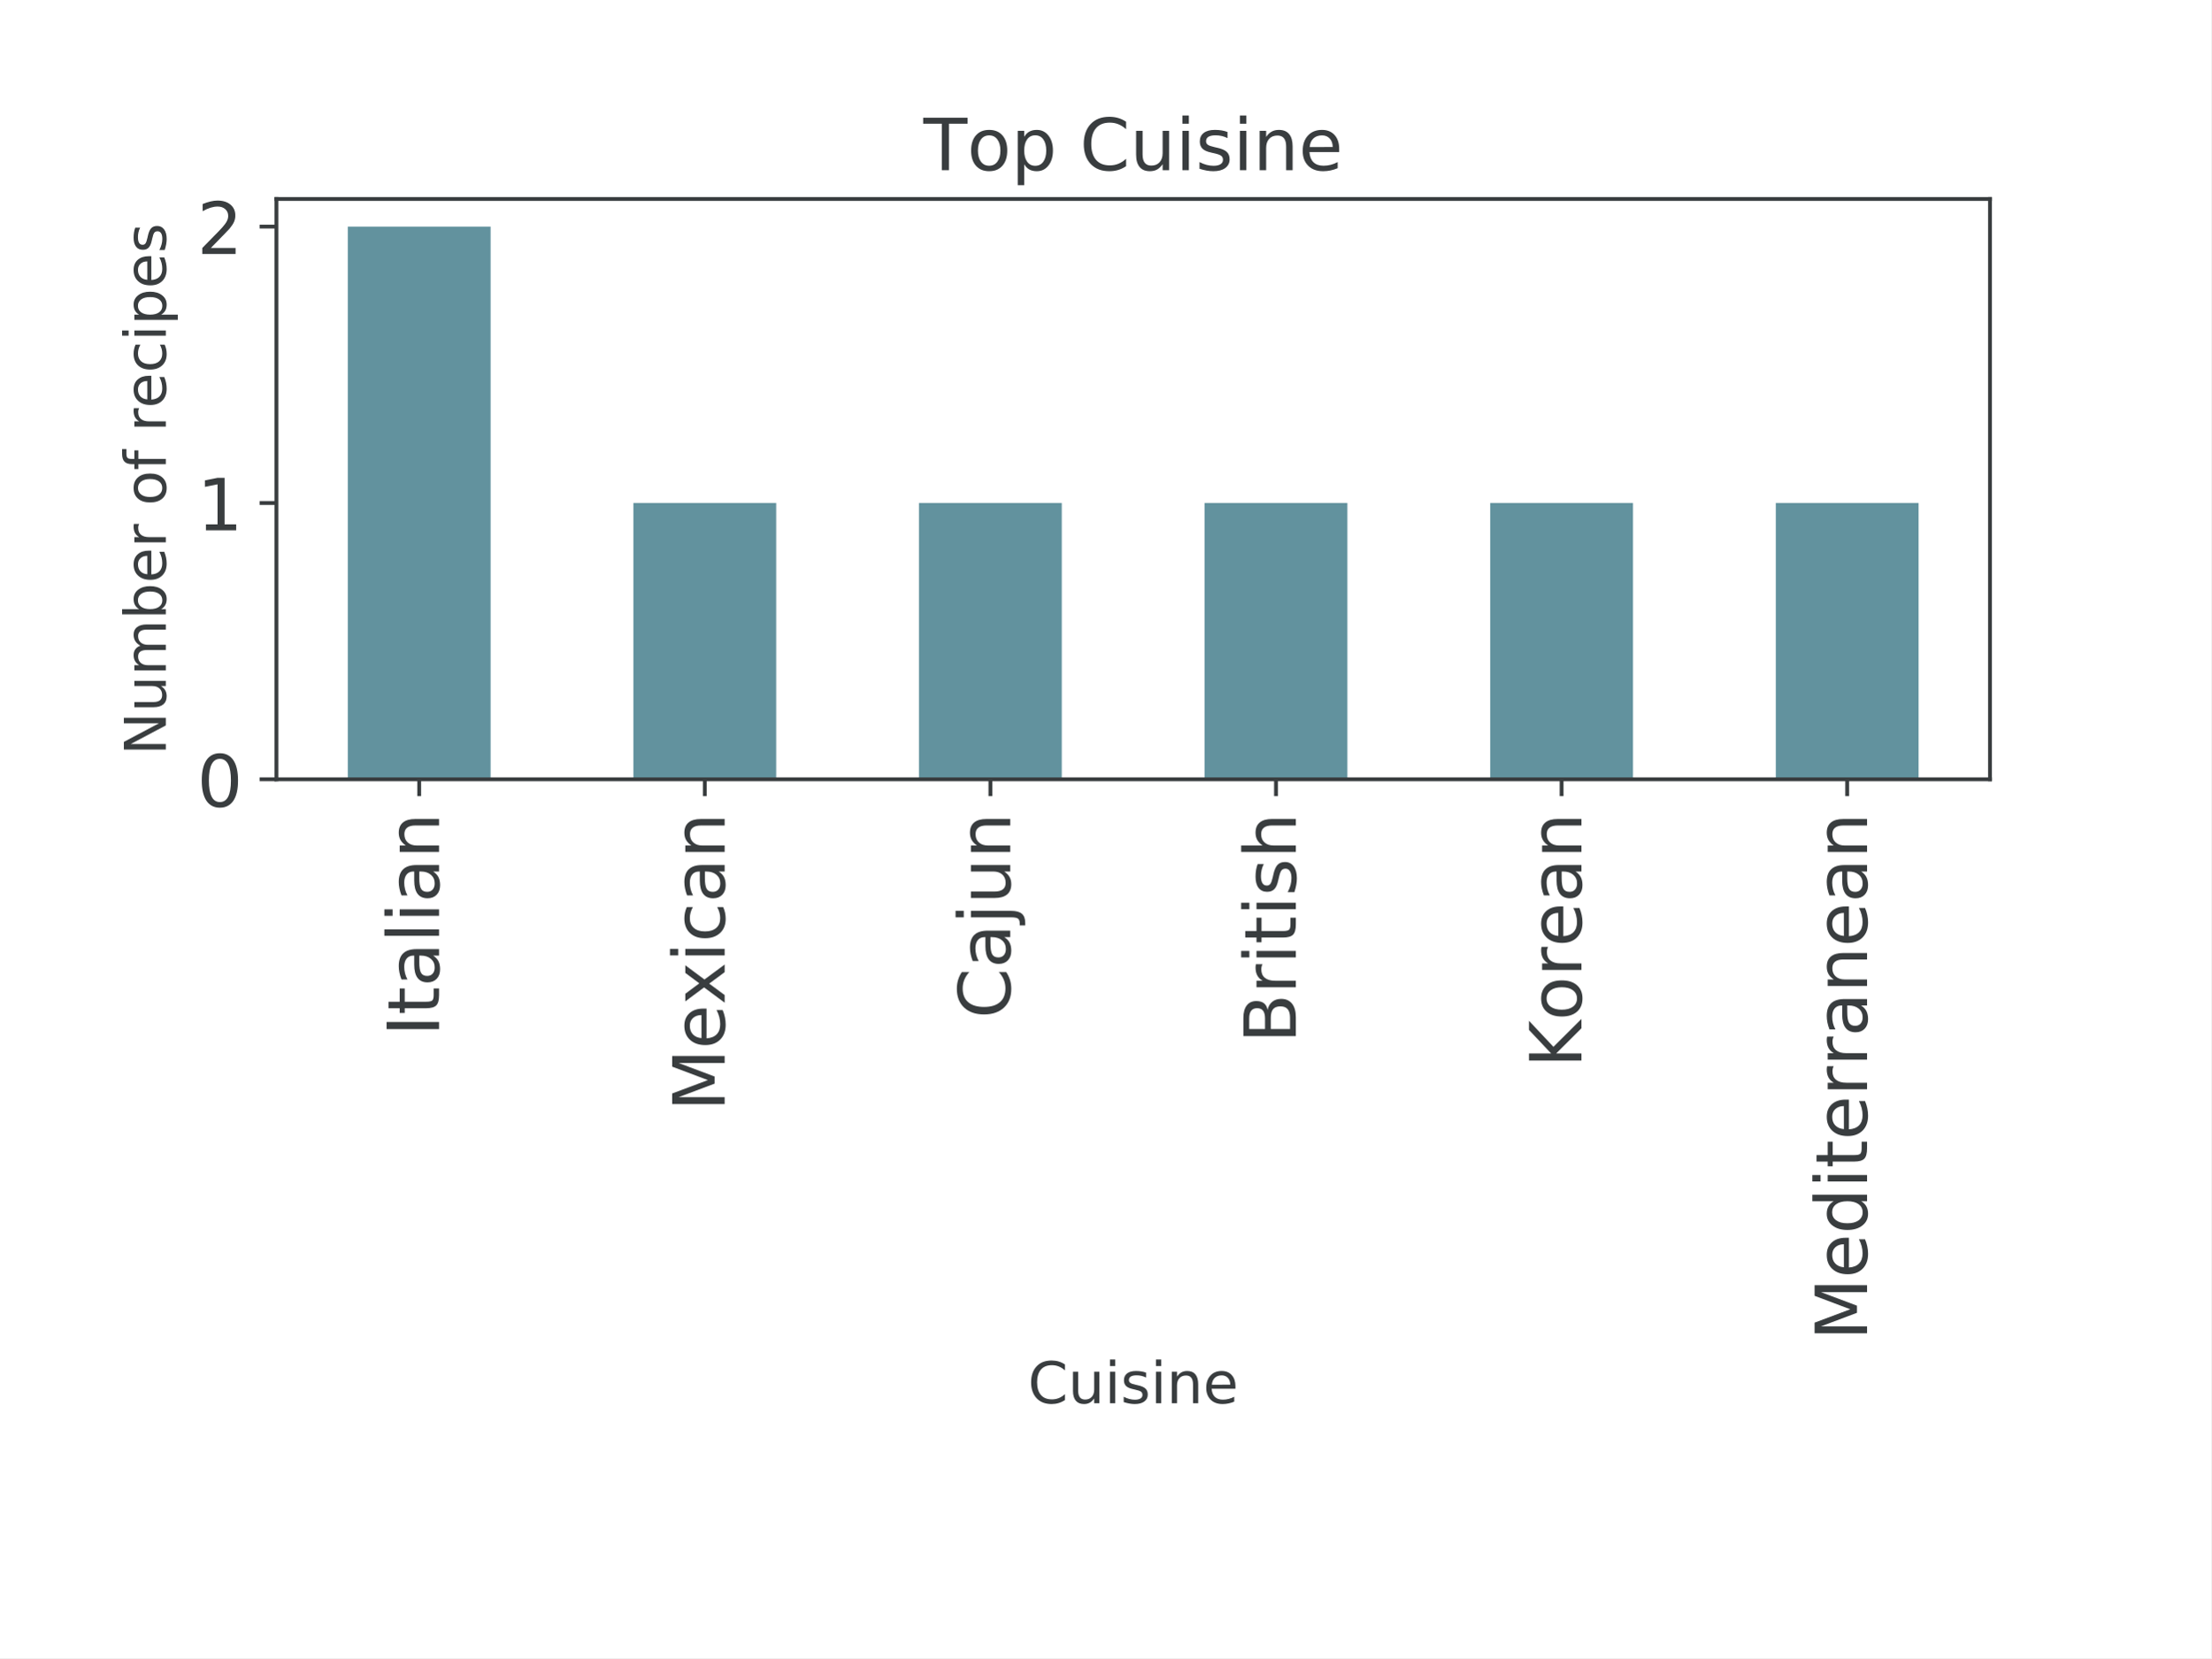
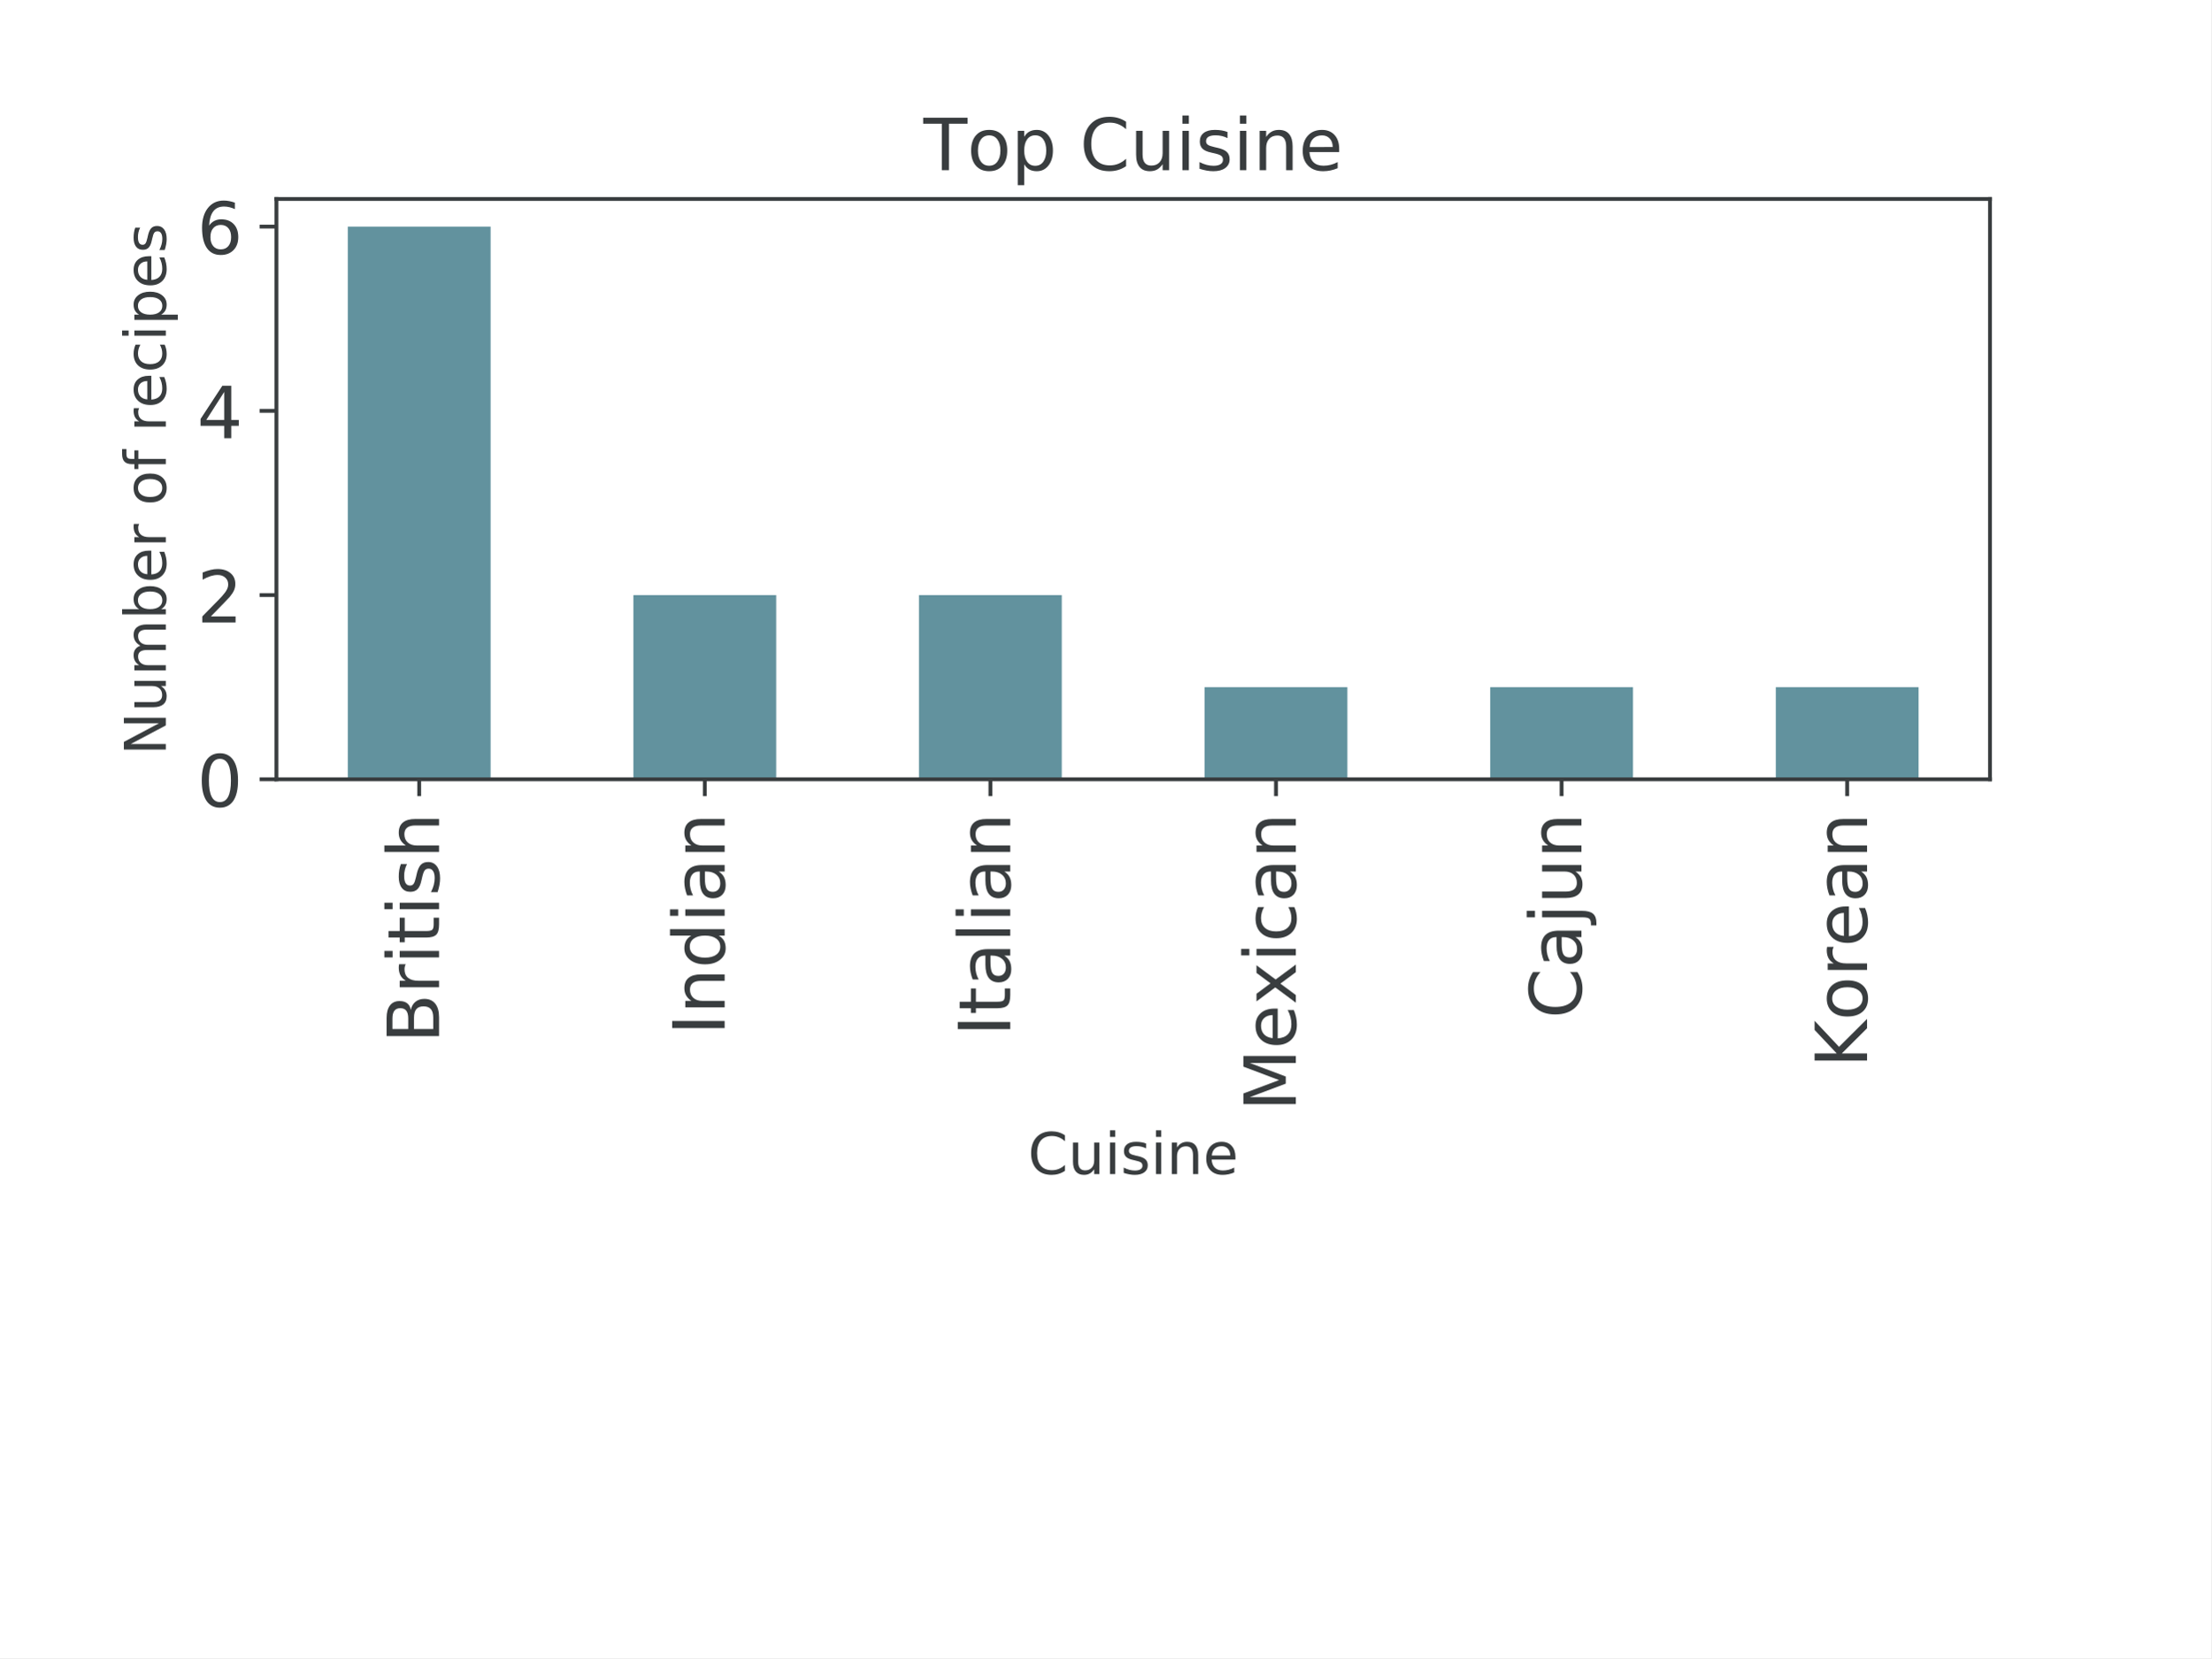
<svg xmlns="http://www.w3.org/2000/svg" xmlns:xlink="http://www.w3.org/1999/xlink" height="345.6pt" version="1.1" viewBox="0 0 460.8 345.6" width="460.8pt">
  <defs>
    <style type="text/css">
*{stroke-linecap:butt;stroke-linejoin:round;}
  </style>
  </defs>
  <g id="figure_1">
    <g id="patch_1">
      <path d="M 0 345.6  L 460.8 345.6  L 460.8 0  L 0 0  z " style="fill:#ffffff;" />
    </g>
    <g id="axes_1">
      <g id="patch_2">
        <path d="M 57.6 162.432  L 414.72 162.432  L 414.72 41.472  L 57.6 41.472  z " style="fill:#ffffff;" />
      </g>
      <g id="patch_3">
-         <path clip-path="url(#pe66b191687)" d="M 72.48 162.432  L 102.24 162.432  L 102.24 47.232  L 72.48 47.232  z " style="fill:#62929e;" />
+         <path clip-path="url(#p0318658621)" d="M 72.48 162.432  L 102.24 162.432  L 102.24 47.232  L 72.48 47.232  z " style="fill:#62929e;" />
      </g>
      <g id="patch_4">
-         <path clip-path="url(#pe66b191687)" d="M 132 162.432  L 161.76 162.432  L 161.76 104.832  L 132 104.832  z " style="fill:#62929e;" />
+         <path clip-path="url(#p0318658621)" d="M 132 162.432  L 161.76 162.432  L 161.76 124.032  L 132 124.032  z " style="fill:#62929e;" />
      </g>
      <g id="patch_5">
-         <path clip-path="url(#pe66b191687)" d="M 191.52 162.432  L 221.28 162.432  L 221.28 104.832  L 191.52 104.832  z " style="fill:#62929e;" />
+         <path clip-path="url(#p0318658621)" d="M 191.52 162.432  L 221.28 162.432  L 221.28 124.032  L 191.52 124.032  z " style="fill:#62929e;" />
      </g>
      <g id="patch_6">
-         <path clip-path="url(#pe66b191687)" d="M 251.04 162.432  L 280.8 162.432  L 280.8 104.832  L 251.04 104.832  z " style="fill:#62929e;" />
+         <path clip-path="url(#p0318658621)" d="M 251.04 162.432  L 280.8 162.432  L 280.8 143.232  L 251.04 143.232  z " style="fill:#62929e;" />
      </g>
      <g id="patch_7">
-         <path clip-path="url(#pe66b191687)" d="M 310.56 162.432  L 340.32 162.432  L 340.32 104.832  L 310.56 104.832  z " style="fill:#62929e;" />
+         <path clip-path="url(#p0318658621)" d="M 310.56 162.432  L 340.32 162.432  L 340.32 143.232  L 310.56 143.232  z " style="fill:#62929e;" />
      </g>
      <g id="patch_8">
-         <path clip-path="url(#pe66b191687)" d="M 370.08 162.432  L 399.84 162.432  L 399.84 104.832  L 370.08 104.832  z " style="fill:#62929e;" />
+         <path clip-path="url(#p0318658621)" d="M 370.08 162.432  L 399.84 162.432  L 399.84 143.232  L 370.08 143.232  z " style="fill:#62929e;" />
      </g>
      <g id="matplotlib.axis_1">
        <g id="xtick_1">
          <g id="line2d_1">
            <defs>
-               <path d="M 0 0  L 0 3.5  " id="m9b8d560c9f" style="stroke:#393d3f;stroke-width:0.8;" />
-             </defs>
-             <g>
-               <use style="fill:#393d3f;stroke:#393d3f;stroke-width:0.8;" x="87.36" xlink:href="#m9b8d560c9f" y="162.432" />
+               <path d="M 0 0  L 0 3.5  " id="m79d265da24" style="stroke:#393d3f;stroke-width:0.8;" />
+             </defs>
+             <g>
+               <use style="fill:#393d3f;stroke:#393d3f;stroke-width:0.8;" x="87.36" xlink:href="#m79d265da24" y="162.432" />
            </g>
          </g>
          <g id="text_1">
            <defs>
+               <path d="M 19.672 34.812  L 19.672 8.109  L 35.5 8.109  Q 43.453 8.109 47.281 11.406  Q 51.125 14.703 51.125 21.484  Q 51.125 28.328 47.281 31.562  Q 43.453 34.812 35.5 34.812  z M 19.672 64.797  L 19.672 42.828  L 34.281 42.828  Q 41.5 42.828 45.031 45.531  Q 48.578 48.25 48.578 53.812  Q 48.578 59.328 45.031 62.062  Q 41.5 64.797 34.281 64.797  z M 9.812 72.906  L 35.016 72.906  Q 46.297 72.906 52.391 68.219  Q 58.5 63.531 58.5 54.891  Q 58.5 48.188 55.375 44.234  Q 52.25 40.281 46.188 39.312  Q 53.469 37.75 57.5 32.781  Q 61.531 27.828 61.531 20.406  Q 61.531 10.641 54.891 5.312  Q 48.25 0 35.984 0  L 9.812 0  z " id="DejaVuSans-66" />
+               <path d="M 41.109 46.297  Q 39.594 47.172 37.812 47.578  Q 36.031 48 33.891 48  Q 26.266 48 22.188 43.047  Q 18.109 38.094 18.109 28.812  L 18.109 0  L 9.078 0  L 9.078 54.688  L 18.109 54.688  L 18.109 46.188  Q 20.953 51.172 25.484 53.578  Q 30.031 56 36.531 56  Q 37.453 56 38.578 55.875  Q 39.703 55.766 41.062 55.516  z " id="DejaVuSans-114" />
+               <path d="M 9.422 54.688  L 18.406 54.688  L 18.406 0  L 9.422 0  z M 9.422 75.984  L 18.406 75.984  L 18.406 64.594  L 9.422 64.594  z " id="DejaVuSans-105" />
+               <path d="M 18.312 70.219  L 18.312 54.688  L 36.812 54.688  L 36.812 47.703  L 18.312 47.703  L 18.312 18.016  Q 18.312 11.328 20.141 9.422  Q 21.969 7.516 27.594 7.516  L 36.812 7.516  L 36.812 0  L 27.594 0  Q 17.188 0 13.234 3.875  Q 9.281 7.766 9.281 18.016  L 9.281 47.703  L 2.688 47.703  L 2.688 54.688  L 9.281 54.688  L 9.281 70.219  z " id="DejaVuSans-116" />
+               <path d="M 44.281 53.078  L 44.281 44.578  Q 40.484 46.531 36.375 47.5  Q 32.281 48.484 27.875 48.484  Q 21.188 48.484 17.844 46.438  Q 14.5 44.391 14.5 40.281  Q 14.5 37.156 16.891 35.375  Q 19.281 33.594 26.516 31.984  L 29.594 31.297  Q 39.156 29.25 43.188 25.516  Q 47.219 21.781 47.219 15.094  Q 47.219 7.469 41.188 3.016  Q 35.156 -1.422 24.609 -1.422  Q 20.219 -1.422 15.453 -0.562  Q 10.688 0.297 5.422 2  L 5.422 11.281  Q 10.406 8.688 15.234 7.391  Q 20.062 6.109 24.812 6.109  Q 31.156 6.109 34.562 8.281  Q 37.984 10.453 37.984 14.406  Q 37.984 18.062 35.516 20.016  Q 33.062 21.969 24.703 23.781  L 21.578 24.516  Q 13.234 26.266 9.516 29.906  Q 5.812 33.547 5.812 39.891  Q 5.812 47.609 11.281 51.797  Q 16.75 56 26.812 56  Q 31.781 56 36.172 55.266  Q 40.578 54.547 44.281 53.078  z " id="DejaVuSans-115" />
+               <path d="M 54.891 33.016  L 54.891 0  L 45.906 0  L 45.906 32.719  Q 45.906 40.484 42.875 44.328  Q 39.844 48.188 33.797 48.188  Q 26.516 48.188 22.312 43.547  Q 18.109 38.922 18.109 30.906  L 18.109 0  L 9.078 0  L 9.078 75.984  L 18.109 75.984  L 18.109 46.188  Q 21.344 51.125 25.703 53.562  Q 30.078 56 35.797 56  Q 45.219 56 50.047 50.172  Q 54.891 44.344 54.891 33.016  z " id="DejaVuSans-104" />
+             </defs>
+             <g style="fill:#393d3f;" transform="translate(91.49906 217.425)rotate(-90)scale(0.15 -0.15)">
+               <use xlink:href="#DejaVuSans-66" />
+               <use x="68.604" xlink:href="#DejaVuSans-114" />
+               <use x="109.717" xlink:href="#DejaVuSans-105" />
+               <use x="137.5" xlink:href="#DejaVuSans-116" />
+               <use x="176.709" xlink:href="#DejaVuSans-105" />
+               <use x="204.492" xlink:href="#DejaVuSans-115" />
+               <use x="256.592" xlink:href="#DejaVuSans-104" />
+             </g>
+           </g>
+         </g>
+         <g id="xtick_2">
+           <g id="line2d_2">
+             <g>
+               <use style="fill:#393d3f;stroke:#393d3f;stroke-width:0.8;" x="146.88" xlink:href="#m79d265da24" y="162.432" />
+             </g>
+           </g>
+           <g id="text_2">
+             <defs>
              <path d="M 9.812 72.906  L 19.672 72.906  L 19.672 0  L 9.812 0  z " id="DejaVuSans-73" />
-               <path d="M 18.312 70.219  L 18.312 54.688  L 36.812 54.688  L 36.812 47.703  L 18.312 47.703  L 18.312 18.016  Q 18.312 11.328 20.141 9.422  Q 21.969 7.516 27.594 7.516  L 36.812 7.516  L 36.812 0  L 27.594 0  Q 17.188 0 13.234 3.875  Q 9.281 7.766 9.281 18.016  L 9.281 47.703  L 2.688 47.703  L 2.688 54.688  L 9.281 54.688  L 9.281 70.219  z " id="DejaVuSans-116" />
+               <path d="M 54.891 33.016  L 54.891 0  L 45.906 0  L 45.906 32.719  Q 45.906 40.484 42.875 44.328  Q 39.844 48.188 33.797 48.188  Q 26.516 48.188 22.312 43.547  Q 18.109 38.922 18.109 30.906  L 18.109 0  L 9.078 0  L 9.078 54.688  L 18.109 54.688  L 18.109 46.188  Q 21.344 51.125 25.703 53.562  Q 30.078 56 35.797 56  Q 45.219 56 50.047 50.172  Q 54.891 44.344 54.891 33.016  z " id="DejaVuSans-110" />
+               <path d="M 45.406 46.391  L 45.406 75.984  L 54.391 75.984  L 54.391 0  L 45.406 0  L 45.406 8.203  Q 42.578 3.328 38.25 0.953  Q 33.938 -1.422 27.875 -1.422  Q 17.969 -1.422 11.734 6.484  Q 5.516 14.406 5.516 27.297  Q 5.516 40.188 11.734 48.094  Q 17.969 56 27.875 56  Q 33.938 56 38.25 53.625  Q 42.578 51.266 45.406 46.391  z M 14.797 27.297  Q 14.797 17.391 18.875 11.75  Q 22.953 6.109 30.078 6.109  Q 37.203 6.109 41.297 11.75  Q 45.406 17.391 45.406 27.297  Q 45.406 37.203 41.297 42.844  Q 37.203 48.484 30.078 48.484  Q 22.953 48.484 18.875 42.844  Q 14.797 37.203 14.797 27.297  z " id="DejaVuSans-100" />
              <path d="M 34.281 27.484  Q 23.391 27.484 19.188 25  Q 14.984 22.516 14.984 16.5  Q 14.984 11.719 18.141 8.906  Q 21.297 6.109 26.703 6.109  Q 34.188 6.109 38.703 11.406  Q 43.219 16.703 43.219 25.484  L 43.219 27.484  z M 52.203 31.203  L 52.203 0  L 43.219 0  L 43.219 8.297  Q 40.141 3.328 35.547 0.953  Q 30.953 -1.422 24.312 -1.422  Q 15.922 -1.422 10.953 3.297  Q 6 8.016 6 15.922  Q 6 25.141 12.172 29.828  Q 18.359 34.516 30.609 34.516  L 43.219 34.516  L 43.219 35.406  Q 43.219 41.609 39.141 45  Q 35.062 48.391 27.688 48.391  Q 23 48.391 18.547 47.266  Q 14.109 46.141 10.016 43.891  L 10.016 52.203  Q 14.938 54.109 19.578 55.047  Q 24.219 56 28.609 56  Q 40.484 56 46.344 49.844  Q 52.203 43.703 52.203 31.203  z " id="DejaVuSans-97" />
+             </defs>
+             <g style="fill:#393d3f;" transform="translate(151.0191 215.7515)rotate(-90)scale(0.15 -0.15)">
+               <use xlink:href="#DejaVuSans-73" />
+               <use x="29.492" xlink:href="#DejaVuSans-110" />
+               <use x="92.871" xlink:href="#DejaVuSans-100" />
+               <use x="156.348" xlink:href="#DejaVuSans-105" />
+               <use x="184.131" xlink:href="#DejaVuSans-97" />
+               <use x="245.41" xlink:href="#DejaVuSans-110" />
+             </g>
+           </g>
+         </g>
+         <g id="xtick_3">
+           <g id="line2d_3">
+             <g>
+               <use style="fill:#393d3f;stroke:#393d3f;stroke-width:0.8;" x="206.4" xlink:href="#m79d265da24" y="162.432" />
+             </g>
+           </g>
+           <g id="text_3">
+             <defs>
              <path d="M 9.422 75.984  L 18.406 75.984  L 18.406 0  L 9.422 0  z " id="DejaVuSans-108" />
-               <path d="M 9.422 54.688  L 18.406 54.688  L 18.406 0  L 9.422 0  z M 9.422 75.984  L 18.406 75.984  L 18.406 64.594  L 9.422 64.594  z " id="DejaVuSans-105" />
-               <path d="M 54.891 33.016  L 54.891 0  L 45.906 0  L 45.906 32.719  Q 45.906 40.484 42.875 44.328  Q 39.844 48.188 33.797 48.188  Q 26.516 48.188 22.312 43.547  Q 18.109 38.922 18.109 30.906  L 18.109 0  L 9.078 0  L 9.078 54.688  L 18.109 54.688  L 18.109 46.188  Q 21.344 51.125 25.703 53.562  Q 30.078 56 35.797 56  Q 45.219 56 50.047 50.172  Q 54.891 44.344 54.891 33.016  z " id="DejaVuSans-110" />
-             </defs>
-             <g style="fill:#393d3f;" transform="translate(91.49906 215.9625)rotate(-90)scale(0.15 -0.15)">
+             </defs>
+             <g style="fill:#393d3f;" transform="translate(210.5391 215.9625)rotate(-90)scale(0.15 -0.15)">
              <use xlink:href="#DejaVuSans-73" />
              <use x="29.492" xlink:href="#DejaVuSans-116" />
              <use x="68.701" xlink:href="#DejaVuSans-97" />
              <use x="129.98" xlink:href="#DejaVuSans-108" />
              <use x="157.764" xlink:href="#DejaVuSans-105" />
              <use x="185.547" xlink:href="#DejaVuSans-97" />
              <use x="246.826" xlink:href="#DejaVuSans-110" />
            </g>
          </g>
        </g>
-         <g id="xtick_2">
-           <g id="line2d_2">
-             <g>
-               <use style="fill:#393d3f;stroke:#393d3f;stroke-width:0.8;" x="146.88" xlink:href="#m9b8d560c9f" y="162.432" />
-             </g>
-           </g>
-           <g id="text_2">
+         <g id="xtick_4">
+           <g id="line2d_4">
+             <g>
+               <use style="fill:#393d3f;stroke:#393d3f;stroke-width:0.8;" x="265.92" xlink:href="#m79d265da24" y="162.432" />
+             </g>
+           </g>
+           <g id="text_4">
            <defs>
              <path d="M 9.812 72.906  L 24.516 72.906  L 43.109 23.297  L 61.812 72.906  L 76.516 72.906  L 76.516 0  L 66.891 0  L 66.891 64.016  L 48.094 14.016  L 38.188 14.016  L 19.391 64.016  L 19.391 0  L 9.812 0  z " id="DejaVuSans-77" />
              <path d="M 56.203 29.594  L 56.203 25.203  L 14.891 25.203  Q 15.484 15.922 20.484 11.062  Q 25.484 6.203 34.422 6.203  Q 39.594 6.203 44.453 7.469  Q 49.312 8.734 54.109 11.281  L 54.109 2.781  Q 49.266 0.734 44.188 -0.344  Q 39.109 -1.422 33.891 -1.422  Q 20.797 -1.422 13.156 6.188  Q 5.516 13.812 5.516 26.812  Q 5.516 40.234 12.766 48.109  Q 20.016 56 32.328 56  Q 43.359 56 49.781 48.891  Q 56.203 41.797 56.203 29.594  z M 47.219 32.234  Q 47.125 39.594 43.094 43.984  Q 39.062 48.391 32.422 48.391  Q 24.906 48.391 20.391 44.141  Q 15.875 39.891 15.188 32.172  z " id="DejaVuSans-101" />
              <path d="M 54.891 54.688  L 35.109 28.078  L 55.906 0  L 45.312 0  L 29.391 21.484  L 13.484 0  L 2.875 0  L 24.125 28.609  L 4.688 54.688  L 15.281 54.688  L 29.781 35.203  L 44.281 54.688  z " id="DejaVuSans-120" />
              <path d="M 48.781 52.594  L 48.781 44.188  Q 44.969 46.297 41.141 47.344  Q 37.312 48.391 33.406 48.391  Q 24.656 48.391 19.812 42.844  Q 14.984 37.312 14.984 27.297  Q 14.984 17.281 19.812 11.734  Q 24.656 6.203 33.406 6.203  Q 37.312 6.203 41.141 7.25  Q 44.969 8.297 48.781 10.406  L 48.781 2.094  Q 45.016 0.344 40.984 -0.531  Q 36.969 -1.422 32.422 -1.422  Q 20.062 -1.422 12.781 6.344  Q 5.516 14.109 5.516 27.297  Q 5.516 40.672 12.859 48.328  Q 20.219 56 33.016 56  Q 37.156 56 41.109 55.141  Q 45.062 54.297 48.781 52.594  z " id="DejaVuSans-99" />
            </defs>
-             <g style="fill:#393d3f;" transform="translate(151.0191 231.5929)rotate(-90)scale(0.15 -0.15)">
+             <g style="fill:#393d3f;" transform="translate(270.0591 231.5929)rotate(-90)scale(0.15 -0.15)">
              <use xlink:href="#DejaVuSans-77" />
              <use x="86.279" xlink:href="#DejaVuSans-101" />
              <use x="147.787" xlink:href="#DejaVuSans-120" />
              <use x="206.967" xlink:href="#DejaVuSans-105" />
              <use x="234.75" xlink:href="#DejaVuSans-99" />
              <use x="289.73" xlink:href="#DejaVuSans-97" />
              <use x="351.01" xlink:href="#DejaVuSans-110" />
            </g>
          </g>
        </g>
-         <g id="xtick_3">
-           <g id="line2d_3">
-             <g>
-               <use style="fill:#393d3f;stroke:#393d3f;stroke-width:0.8;" x="206.4" xlink:href="#m9b8d560c9f" y="162.432" />
-             </g>
-           </g>
-           <g id="text_3">
+         <g id="xtick_5">
+           <g id="line2d_5">
+             <g>
+               <use style="fill:#393d3f;stroke:#393d3f;stroke-width:0.8;" x="325.44" xlink:href="#m79d265da24" y="162.432" />
+             </g>
+           </g>
+           <g id="text_5">
            <defs>
              <path d="M 64.406 67.281  L 64.406 56.891  Q 59.422 61.531 53.781 63.812  Q 48.141 66.109 41.797 66.109  Q 29.297 66.109 22.656 58.469  Q 16.016 50.828 16.016 36.375  Q 16.016 21.969 22.656 14.328  Q 29.297 6.688 41.797 6.688  Q 48.141 6.688 53.781 8.984  Q 59.422 11.281 64.406 15.922  L 64.406 5.609  Q 59.234 2.094 53.438 0.328  Q 47.656 -1.422 41.219 -1.422  Q 24.656 -1.422 15.125 8.703  Q 5.609 18.844 5.609 36.375  Q 5.609 53.953 15.125 64.078  Q 24.656 74.219 41.219 74.219  Q 47.75 74.219 53.531 72.484  Q 59.328 70.75 64.406 67.281  z " id="DejaVuSans-67" />
              <path d="M 9.422 54.688  L 18.406 54.688  L 18.406 -0.984  Q 18.406 -11.422 14.422 -16.109  Q 10.453 -20.797 1.609 -20.797  L -1.812 -20.797  L -1.812 -13.188  L 0.594 -13.188  Q 5.719 -13.188 7.562 -10.812  Q 9.422 -8.453 9.422 -0.984  z M 9.422 75.984  L 18.406 75.984  L 18.406 64.594  L 9.422 64.594  z " id="DejaVuSans-106" />
              <path d="M 8.5 21.578  L 8.5 54.688  L 17.484 54.688  L 17.484 21.922  Q 17.484 14.156 20.5 10.266  Q 23.531 6.391 29.594 6.391  Q 36.859 6.391 41.078 11.031  Q 45.312 15.672 45.312 23.688  L 45.312 54.688  L 54.297 54.688  L 54.297 0  L 45.312 0  L 45.312 8.406  Q 42.047 3.422 37.719 1  Q 33.406 -1.422 27.688 -1.422  Q 18.266 -1.422 13.375 4.438  Q 8.5 10.297 8.5 21.578  z M 31.109 56  z " id="DejaVuSans-117" />
            </defs>
-             <g style="fill:#393d3f;" transform="translate(210.5391 212.2781)rotate(-90)scale(0.15 -0.15)">
+             <g style="fill:#393d3f;" transform="translate(329.5791 212.2781)rotate(-90)scale(0.15 -0.15)">
              <use xlink:href="#DejaVuSans-67" />
              <use x="69.824" xlink:href="#DejaVuSans-97" />
              <use x="131.104" xlink:href="#DejaVuSans-106" />
              <use x="158.887" xlink:href="#DejaVuSans-117" />
              <use x="222.266" xlink:href="#DejaVuSans-110" />
            </g>
          </g>
        </g>
-         <g id="xtick_4">
-           <g id="line2d_4">
-             <g>
-               <use style="fill:#393d3f;stroke:#393d3f;stroke-width:0.8;" x="265.92" xlink:href="#m9b8d560c9f" y="162.432" />
-             </g>
-           </g>
-           <g id="text_4">
-             <defs>
-               <path d="M 19.672 34.812  L 19.672 8.109  L 35.5 8.109  Q 43.453 8.109 47.281 11.406  Q 51.125 14.703 51.125 21.484  Q 51.125 28.328 47.281 31.562  Q 43.453 34.812 35.5 34.812  z M 19.672 64.797  L 19.672 42.828  L 34.281 42.828  Q 41.5 42.828 45.031 45.531  Q 48.578 48.25 48.578 53.812  Q 48.578 59.328 45.031 62.062  Q 41.5 64.797 34.281 64.797  z M 9.812 72.906  L 35.016 72.906  Q 46.297 72.906 52.391 68.219  Q 58.5 63.531 58.5 54.891  Q 58.5 48.188 55.375 44.234  Q 52.25 40.281 46.188 39.312  Q 53.469 37.75 57.5 32.781  Q 61.531 27.828 61.531 20.406  Q 61.531 10.641 54.891 5.312  Q 48.25 0 35.984 0  L 9.812 0  z " id="DejaVuSans-66" />
-               <path d="M 41.109 46.297  Q 39.594 47.172 37.812 47.578  Q 36.031 48 33.891 48  Q 26.266 48 22.188 43.047  Q 18.109 38.094 18.109 28.812  L 18.109 0  L 9.078 0  L 9.078 54.688  L 18.109 54.688  L 18.109 46.188  Q 20.953 51.172 25.484 53.578  Q 30.031 56 36.531 56  Q 37.453 56 38.578 55.875  Q 39.703 55.766 41.062 55.516  z " id="DejaVuSans-114" />
-               <path d="M 44.281 53.078  L 44.281 44.578  Q 40.484 46.531 36.375 47.5  Q 32.281 48.484 27.875 48.484  Q 21.188 48.484 17.844 46.438  Q 14.5 44.391 14.5 40.281  Q 14.5 37.156 16.891 35.375  Q 19.281 33.594 26.516 31.984  L 29.594 31.297  Q 39.156 29.25 43.188 25.516  Q 47.219 21.781 47.219 15.094  Q 47.219 7.469 41.188 3.016  Q 35.156 -1.422 24.609 -1.422  Q 20.219 -1.422 15.453 -0.562  Q 10.688 0.297 5.422 2  L 5.422 11.281  Q 10.406 8.688 15.234 7.391  Q 20.062 6.109 24.812 6.109  Q 31.156 6.109 34.562 8.281  Q 37.984 10.453 37.984 14.406  Q 37.984 18.062 35.516 20.016  Q 33.062 21.969 24.703 23.781  L 21.578 24.516  Q 13.234 26.266 9.516 29.906  Q 5.812 33.547 5.812 39.891  Q 5.812 47.609 11.281 51.797  Q 16.75 56 26.812 56  Q 31.781 56 36.172 55.266  Q 40.578 54.547 44.281 53.078  z " id="DejaVuSans-115" />
-               <path d="M 54.891 33.016  L 54.891 0  L 45.906 0  L 45.906 32.719  Q 45.906 40.484 42.875 44.328  Q 39.844 48.188 33.797 48.188  Q 26.516 48.188 22.312 43.547  Q 18.109 38.922 18.109 30.906  L 18.109 0  L 9.078 0  L 9.078 75.984  L 18.109 75.984  L 18.109 46.188  Q 21.344 51.125 25.703 53.562  Q 30.078 56 35.797 56  Q 45.219 56 50.047 50.172  Q 54.891 44.344 54.891 33.016  z " id="DejaVuSans-104" />
-             </defs>
-             <g style="fill:#393d3f;" transform="translate(270.0591 217.425)rotate(-90)scale(0.15 -0.15)">
-               <use xlink:href="#DejaVuSans-66" />
-               <use x="68.604" xlink:href="#DejaVuSans-114" />
-               <use x="109.717" xlink:href="#DejaVuSans-105" />
-               <use x="137.5" xlink:href="#DejaVuSans-116" />
-               <use x="176.709" xlink:href="#DejaVuSans-105" />
-               <use x="204.492" xlink:href="#DejaVuSans-115" />
-               <use x="256.592" xlink:href="#DejaVuSans-104" />
-             </g>
-           </g>
-         </g>
-         <g id="xtick_5">
-           <g id="line2d_5">
-             <g>
-               <use style="fill:#393d3f;stroke:#393d3f;stroke-width:0.8;" x="325.44" xlink:href="#m9b8d560c9f" y="162.432" />
-             </g>
-           </g>
-           <g id="text_5">
+         <g id="xtick_6">
+           <g id="line2d_6">
+             <g>
+               <use style="fill:#393d3f;stroke:#393d3f;stroke-width:0.8;" x="384.96" xlink:href="#m79d265da24" y="162.432" />
+             </g>
+           </g>
+           <g id="text_6">
            <defs>
              <path d="M 9.812 72.906  L 19.672 72.906  L 19.672 42.094  L 52.391 72.906  L 65.094 72.906  L 28.906 38.922  L 67.672 0  L 54.688 0  L 19.672 35.109  L 19.672 0  L 9.812 0  z " id="DejaVuSans-75" />
              <path d="M 30.609 48.391  Q 23.391 48.391 19.188 42.75  Q 14.984 37.109 14.984 27.297  Q 14.984 17.484 19.156 11.844  Q 23.344 6.203 30.609 6.203  Q 37.797 6.203 41.984 11.859  Q 46.188 17.531 46.188 27.297  Q 46.188 37.016 41.984 42.703  Q 37.797 48.391 30.609 48.391  z M 30.609 56  Q 42.328 56 49.016 48.375  Q 55.719 40.766 55.719 27.297  Q 55.719 13.875 49.016 6.219  Q 42.328 -1.422 30.609 -1.422  Q 18.844 -1.422 12.172 6.219  Q 5.516 13.875 5.516 27.297  Q 5.516 40.766 12.172 48.375  Q 18.844 56 30.609 56  z " id="DejaVuSans-111" />
            </defs>
-             <g style="fill:#393d3f;" transform="translate(329.5791 222.525)rotate(-90)scale(0.15 -0.15)">
+             <g style="fill:#393d3f;" transform="translate(389.0991 222.525)rotate(-90)scale(0.15 -0.15)">
              <use xlink:href="#DejaVuSans-75" />
              <use x="65.498" xlink:href="#DejaVuSans-111" />
              <use x="126.68" xlink:href="#DejaVuSans-114" />
              <use x="167.762" xlink:href="#DejaVuSans-101" />
              <use x="229.285" xlink:href="#DejaVuSans-97" />
              <use x="290.564" xlink:href="#DejaVuSans-110" />
            </g>
          </g>
        </g>
-         <g id="xtick_6">
-           <g id="line2d_6">
-             <g>
-               <use style="fill:#393d3f;stroke:#393d3f;stroke-width:0.8;" x="384.96" xlink:href="#m9b8d560c9f" y="162.432" />
-             </g>
-           </g>
-           <g id="text_6">
-             <defs>
-               <path d="M 45.406 46.391  L 45.406 75.984  L 54.391 75.984  L 54.391 0  L 45.406 0  L 45.406 8.203  Q 42.578 3.328 38.25 0.953  Q 33.938 -1.422 27.875 -1.422  Q 17.969 -1.422 11.734 6.484  Q 5.516 14.406 5.516 27.297  Q 5.516 40.188 11.734 48.094  Q 17.969 56 27.875 56  Q 33.938 56 38.25 53.625  Q 42.578 51.266 45.406 46.391  z M 14.797 27.297  Q 14.797 17.391 18.875 11.75  Q 22.953 6.109 30.078 6.109  Q 37.203 6.109 41.297 11.75  Q 45.406 17.391 45.406 27.297  Q 45.406 37.203 41.297 42.844  Q 37.203 48.484 30.078 48.484  Q 22.953 48.484 18.875 42.844  Q 14.797 37.203 14.797 27.297  z " id="DejaVuSans-100" />
-             </defs>
-             <g style="fill:#393d3f;" transform="translate(389.0991 279.3609)rotate(-90)scale(0.15 -0.15)">
-               <use xlink:href="#DejaVuSans-77" />
-               <use x="86.279" xlink:href="#DejaVuSans-101" />
-               <use x="147.803" xlink:href="#DejaVuSans-100" />
-               <use x="211.279" xlink:href="#DejaVuSans-105" />
-               <use x="239.062" xlink:href="#DejaVuSans-116" />
-               <use x="278.271" xlink:href="#DejaVuSans-101" />
-               <use x="339.795" xlink:href="#DejaVuSans-114" />
-               <use x="380.893" xlink:href="#DejaVuSans-114" />
-               <use x="422.006" xlink:href="#DejaVuSans-97" />
-               <use x="483.285" xlink:href="#DejaVuSans-110" />
-               <use x="546.664" xlink:href="#DejaVuSans-101" />
-               <use x="608.188" xlink:href="#DejaVuSans-97" />
-               <use x="669.467" xlink:href="#DejaVuSans-110" />
-             </g>
-           </g>
-         </g>
        <g id="text_7">
-           <g style="fill:#393d3f;" transform="translate(214.2141 292.479)scale(0.12 -0.12)">
+           <g style="fill:#393d3f;" transform="translate(214.2141 244.7111)scale(0.12 -0.12)">
            <use xlink:href="#DejaVuSans-67" />
            <use x="69.824" xlink:href="#DejaVuSans-117" />
            <use x="133.203" xlink:href="#DejaVuSans-105" />
            <use x="160.986" xlink:href="#DejaVuSans-115" />
            <use x="213.086" xlink:href="#DejaVuSans-105" />
            <use x="240.869" xlink:href="#DejaVuSans-110" />
            <use x="304.248" xlink:href="#DejaVuSans-101" />
          </g>
        </g>
      </g>
      <g id="matplotlib.axis_2">
        <g id="ytick_1">
          <g id="line2d_7">
            <defs>
-               <path d="M 0 0  L -3.5 0  " id="m266a6a299f" style="stroke:#393d3f;stroke-width:0.8;" />
-             </defs>
-             <g>
-               <use style="fill:#393d3f;stroke:#393d3f;stroke-width:0.8;" x="57.6" xlink:href="#m266a6a299f" y="162.432" />
+               <path d="M 0 0  L -3.5 0  " id="m7245c2ff0e" style="stroke:#393d3f;stroke-width:0.8;" />
+             </defs>
+             <g>
+               <use style="fill:#393d3f;stroke:#393d3f;stroke-width:0.8;" x="57.6" xlink:href="#m7245c2ff0e" y="162.432" />
            </g>
          </g>
          <g id="text_8">
            <defs>
              <path d="M 31.781 66.406  Q 24.172 66.406 20.328 58.906  Q 16.5 51.422 16.5 36.375  Q 16.5 21.391 20.328 13.891  Q 24.172 6.391 31.781 6.391  Q 39.453 6.391 43.281 13.891  Q 47.125 21.391 47.125 36.375  Q 47.125 51.422 43.281 58.906  Q 39.453 66.406 31.781 66.406  z M 31.781 74.219  Q 44.047 74.219 50.516 64.516  Q 56.984 54.828 56.984 36.375  Q 56.984 17.969 50.516 8.266  Q 44.047 -1.422 31.781 -1.422  Q 19.531 -1.422 13.062 8.266  Q 6.594 17.969 6.594 36.375  Q 6.594 54.828 13.062 64.516  Q 19.531 74.219 31.781 74.219  z " id="DejaVuSans-48" />
            </defs>
            <g style="fill:#393d3f;" transform="translate(41.05625 168.1308)scale(0.15 -0.15)">
              <use xlink:href="#DejaVuSans-48" />
            </g>
          </g>
        </g>
        <g id="ytick_2">
          <g id="line2d_8">
            <g>
-               <use style="fill:#393d3f;stroke:#393d3f;stroke-width:0.8;" x="57.6" xlink:href="#m266a6a299f" y="104.832" />
+               <use style="fill:#393d3f;stroke:#393d3f;stroke-width:0.8;" x="57.6" xlink:href="#m7245c2ff0e" y="124.032" />
            </g>
          </g>
          <g id="text_9">
            <defs>
-               <path d="M 12.406 8.297  L 28.516 8.297  L 28.516 63.922  L 10.984 60.406  L 10.984 69.391  L 28.422 72.906  L 38.281 72.906  L 38.281 8.297  L 54.391 8.297  L 54.391 0  L 12.406 0  z " id="DejaVuSans-49" />
-             </defs>
-             <g style="fill:#393d3f;" transform="translate(41.05625 110.5308)scale(0.15 -0.15)">
-               <use xlink:href="#DejaVuSans-49" />
+               <path d="M 19.188 8.297  L 53.609 8.297  L 53.609 0  L 7.328 0  L 7.328 8.297  Q 12.938 14.109 22.625 23.891  Q 32.328 33.688 34.812 36.531  Q 39.547 41.844 41.422 45.531  Q 43.312 49.219 43.312 52.781  Q 43.312 58.594 39.234 62.25  Q 35.156 65.922 28.609 65.922  Q 23.969 65.922 18.812 64.312  Q 13.672 62.703 7.812 59.422  L 7.812 69.391  Q 13.766 71.781 18.938 73  Q 24.125 74.219 28.422 74.219  Q 39.75 74.219 46.484 68.547  Q 53.219 62.891 53.219 53.422  Q 53.219 48.922 51.531 44.891  Q 49.859 40.875 45.406 35.406  Q 44.188 33.984 37.641 27.219  Q 31.109 20.453 19.188 8.297  z " id="DejaVuSans-50" />
+             </defs>
+             <g style="fill:#393d3f;" transform="translate(41.05625 129.7308)scale(0.15 -0.15)">
+               <use xlink:href="#DejaVuSans-50" />
            </g>
          </g>
        </g>
        <g id="ytick_3">
          <g id="line2d_9">
            <g>
-               <use style="fill:#393d3f;stroke:#393d3f;stroke-width:0.8;" x="57.6" xlink:href="#m266a6a299f" y="47.232" />
+               <use style="fill:#393d3f;stroke:#393d3f;stroke-width:0.8;" x="57.6" xlink:href="#m7245c2ff0e" y="85.632" />
            </g>
          </g>
          <g id="text_10">
            <defs>
-               <path d="M 19.188 8.297  L 53.609 8.297  L 53.609 0  L 7.328 0  L 7.328 8.297  Q 12.938 14.109 22.625 23.891  Q 32.328 33.688 34.812 36.531  Q 39.547 41.844 41.422 45.531  Q 43.312 49.219 43.312 52.781  Q 43.312 58.594 39.234 62.25  Q 35.156 65.922 28.609 65.922  Q 23.969 65.922 18.812 64.312  Q 13.672 62.703 7.812 59.422  L 7.812 69.391  Q 13.766 71.781 18.938 73  Q 24.125 74.219 28.422 74.219  Q 39.75 74.219 46.484 68.547  Q 53.219 62.891 53.219 53.422  Q 53.219 48.922 51.531 44.891  Q 49.859 40.875 45.406 35.406  Q 44.188 33.984 37.641 27.219  Q 31.109 20.453 19.188 8.297  z " id="DejaVuSans-50" />
+               <path d="M 37.797 64.312  L 12.891 25.391  L 37.797 25.391  z M 35.203 72.906  L 47.609 72.906  L 47.609 25.391  L 58.016 25.391  L 58.016 17.188  L 47.609 17.188  L 47.609 0  L 37.797 0  L 37.797 17.188  L 4.891 17.188  L 4.891 26.703  z " id="DejaVuSans-52" />
+             </defs>
+             <g style="fill:#393d3f;" transform="translate(41.05625 91.33083)scale(0.15 -0.15)">
+               <use xlink:href="#DejaVuSans-52" />
+             </g>
+           </g>
+         </g>
+         <g id="ytick_4">
+           <g id="line2d_10">
+             <g>
+               <use style="fill:#393d3f;stroke:#393d3f;stroke-width:0.8;" x="57.6" xlink:href="#m7245c2ff0e" y="47.232" />
+             </g>
+           </g>
+           <g id="text_11">
+             <defs>
+               <path d="M 33.016 40.375  Q 26.375 40.375 22.484 35.828  Q 18.609 31.297 18.609 23.391  Q 18.609 15.531 22.484 10.953  Q 26.375 6.391 33.016 6.391  Q 39.656 6.391 43.531 10.953  Q 47.406 15.531 47.406 23.391  Q 47.406 31.297 43.531 35.828  Q 39.656 40.375 33.016 40.375  z M 52.594 71.297  L 52.594 62.312  Q 48.875 64.062 45.094 64.984  Q 41.312 65.922 37.594 65.922  Q 27.828 65.922 22.672 59.328  Q 17.531 52.734 16.797 39.406  Q 19.672 43.656 24.016 45.922  Q 28.375 48.188 33.594 48.188  Q 44.578 48.188 50.953 41.516  Q 57.328 34.859 57.328 23.391  Q 57.328 12.156 50.688 5.359  Q 44.047 -1.422 33.016 -1.422  Q 20.359 -1.422 13.672 8.266  Q 6.984 17.969 6.984 36.375  Q 6.984 53.656 15.188 63.938  Q 23.391 74.219 37.203 74.219  Q 40.922 74.219 44.703 73.484  Q 48.484 72.75 52.594 71.297  z " id="DejaVuSans-54" />
            </defs>
            <g style="fill:#393d3f;" transform="translate(41.05625 52.93083)scale(0.15 -0.15)">
-               <use xlink:href="#DejaVuSans-50" />
-             </g>
-           </g>
-         </g>
-         <g id="text_11">
+               <use xlink:href="#DejaVuSans-54" />
+             </g>
+           </g>
+         </g>
+         <g id="text_12">
          <defs>
            <path d="M 9.812 72.906  L 23.094 72.906  L 55.422 11.922  L 55.422 72.906  L 64.984 72.906  L 64.984 0  L 51.703 0  L 19.391 60.984  L 19.391 0  L 9.812 0  z " id="DejaVuSans-78" />
            <path d="M 52 44.188  Q 55.375 50.25 60.062 53.125  Q 64.75 56 71.094 56  Q 79.641 56 84.281 50.016  Q 88.922 44.047 88.922 33.016  L 88.922 0  L 79.891 0  L 79.891 32.719  Q 79.891 40.578 77.094 44.375  Q 74.312 48.188 68.609 48.188  Q 61.625 48.188 57.562 43.547  Q 53.516 38.922 53.516 30.906  L 53.516 0  L 44.484 0  L 44.484 32.719  Q 44.484 40.625 41.703 44.406  Q 38.922 48.188 33.109 48.188  Q 26.219 48.188 22.156 43.531  Q 18.109 38.875 18.109 30.906  L 18.109 0  L 9.078 0  L 9.078 54.688  L 18.109 54.688  L 18.109 46.188  Q 21.188 51.219 25.484 53.609  Q 29.781 56 35.688 56  Q 41.656 56 45.828 52.969  Q 50 49.953 52 44.188  z " id="DejaVuSans-109" />
            <path d="M 48.688 27.297  Q 48.688 37.203 44.609 42.844  Q 40.531 48.484 33.406 48.484  Q 26.266 48.484 22.188 42.844  Q 18.109 37.203 18.109 27.297  Q 18.109 17.391 22.188 11.75  Q 26.266 6.109 33.406 6.109  Q 40.531 6.109 44.609 11.75  Q 48.688 17.391 48.688 27.297  z M 18.109 46.391  Q 20.953 51.266 25.266 53.625  Q 29.594 56 35.594 56  Q 45.562 56 51.781 48.094  Q 58.016 40.188 58.016 27.297  Q 58.016 14.406 51.781 6.484  Q 45.562 -1.422 35.594 -1.422  Q 29.594 -1.422 25.266 0.953  Q 20.953 3.328 18.109 8.203  L 18.109 0  L 9.078 0  L 9.078 75.984  L 18.109 75.984  z " id="DejaVuSans-98" />
            <path id="DejaVuSans-32" />
            <path d="M 37.109 75.984  L 37.109 68.5  L 28.516 68.5  Q 23.688 68.5 21.797 66.547  Q 19.922 64.594 19.922 59.516  L 19.922 54.688  L 34.719 54.688  L 34.719 47.703  L 19.922 47.703  L 19.922 0  L 10.891 0  L 10.891 47.703  L 2.297 47.703  L 2.297 54.688  L 10.891 54.688  L 10.891 58.5  Q 10.891 67.625 15.141 71.797  Q 19.391 75.984 28.609 75.984  z " id="DejaVuSans-102" />
            <path d="M 18.109 8.203  L 18.109 -20.797  L 9.078 -20.797  L 9.078 54.688  L 18.109 54.688  L 18.109 46.391  Q 20.953 51.266 25.266 53.625  Q 29.594 56 35.594 56  Q 45.562 56 51.781 48.094  Q 58.016 40.188 58.016 27.297  Q 58.016 14.406 51.781 6.484  Q 45.562 -1.422 35.594 -1.422  Q 29.594 -1.422 25.266 0.953  Q 20.953 3.328 18.109 8.203  z M 48.688 27.297  Q 48.688 37.203 44.609 42.844  Q 40.531 48.484 33.406 48.484  Q 26.266 48.484 22.188 42.844  Q 18.109 37.203 18.109 27.297  Q 18.109 17.391 22.188 11.75  Q 26.266 6.109 33.406 6.109  Q 40.531 6.109 44.609 11.75  Q 48.688 17.391 48.688 27.297  z " id="DejaVuSans-112" />
          </defs>
          <g style="fill:#393d3f;" transform="translate(34.56063 157.4014)rotate(-90)scale(0.12 -0.12)">
            <use xlink:href="#DejaVuSans-78" />
            <use x="74.805" xlink:href="#DejaVuSans-117" />
            <use x="138.184" xlink:href="#DejaVuSans-109" />
            <use x="235.596" xlink:href="#DejaVuSans-98" />
            <use x="299.072" xlink:href="#DejaVuSans-101" />
            <use x="360.596" xlink:href="#DejaVuSans-114" />
            <use x="401.709" xlink:href="#DejaVuSans-32" />
            <use x="433.496" xlink:href="#DejaVuSans-111" />
            <use x="494.678" xlink:href="#DejaVuSans-102" />
            <use x="529.883" xlink:href="#DejaVuSans-32" />
            <use x="561.67" xlink:href="#DejaVuSans-114" />
            <use x="602.752" xlink:href="#DejaVuSans-101" />
            <use x="664.275" xlink:href="#DejaVuSans-99" />
            <use x="719.256" xlink:href="#DejaVuSans-105" />
            <use x="747.039" xlink:href="#DejaVuSans-112" />
            <use x="810.516" xlink:href="#DejaVuSans-101" />
            <use x="872.039" xlink:href="#DejaVuSans-115" />
          </g>
        </g>
      </g>
      <g id="patch_9">
        <path d="M 57.6 162.432  L 57.6 41.472  " style="fill:none;stroke:#393d3f;stroke-linecap:square;stroke-linejoin:miter;stroke-width:0.8;" />
      </g>
      <g id="patch_10">
        <path d="M 414.72 162.432  L 414.72 41.472  " style="fill:none;stroke:#393d3f;stroke-linecap:square;stroke-linejoin:miter;stroke-width:0.8;" />
      </g>
      <g id="patch_11">
        <path d="M 57.6 162.432  L 414.72 162.432  " style="fill:none;stroke:#393d3f;stroke-linecap:square;stroke-linejoin:miter;stroke-width:0.8;" />
      </g>
      <g id="patch_12">
        <path d="M 57.6 41.472  L 414.72 41.472  " style="fill:none;stroke:#393d3f;stroke-linecap:square;stroke-linejoin:miter;stroke-width:0.8;" />
      </g>
-       <g id="text_12">
+       <g id="text_13">
        <defs>
          <path d="M -0.297 72.906  L 61.375 72.906  L 61.375 64.594  L 35.5 64.594  L 35.5 0  L 25.594 0  L 25.594 64.594  L -0.297 64.594  z " id="DejaVuSans-84" />
        </defs>
        <g style="fill:#393d3f;" transform="translate(192.4327 35.472)scale(0.15 -0.15)">
          <use xlink:href="#DejaVuSans-84" />
          <use x="60.818" xlink:href="#DejaVuSans-111" />
          <use x="122" xlink:href="#DejaVuSans-112" />
          <use x="185.477" xlink:href="#DejaVuSans-32" />
          <use x="217.264" xlink:href="#DejaVuSans-67" />
          <use x="287.088" xlink:href="#DejaVuSans-117" />
          <use x="350.467" xlink:href="#DejaVuSans-105" />
          <use x="378.25" xlink:href="#DejaVuSans-115" />
          <use x="430.35" xlink:href="#DejaVuSans-105" />
          <use x="458.133" xlink:href="#DejaVuSans-110" />
          <use x="521.512" xlink:href="#DejaVuSans-101" />
        </g>
      </g>
    </g>
  </g>
  <defs>
-     <clipPath id="pe66b191687">
+     <clipPath id="p0318658621">
      <rect height="120.96" width="357.12" x="57.6" y="41.472" />
    </clipPath>
  </defs>
</svg>
